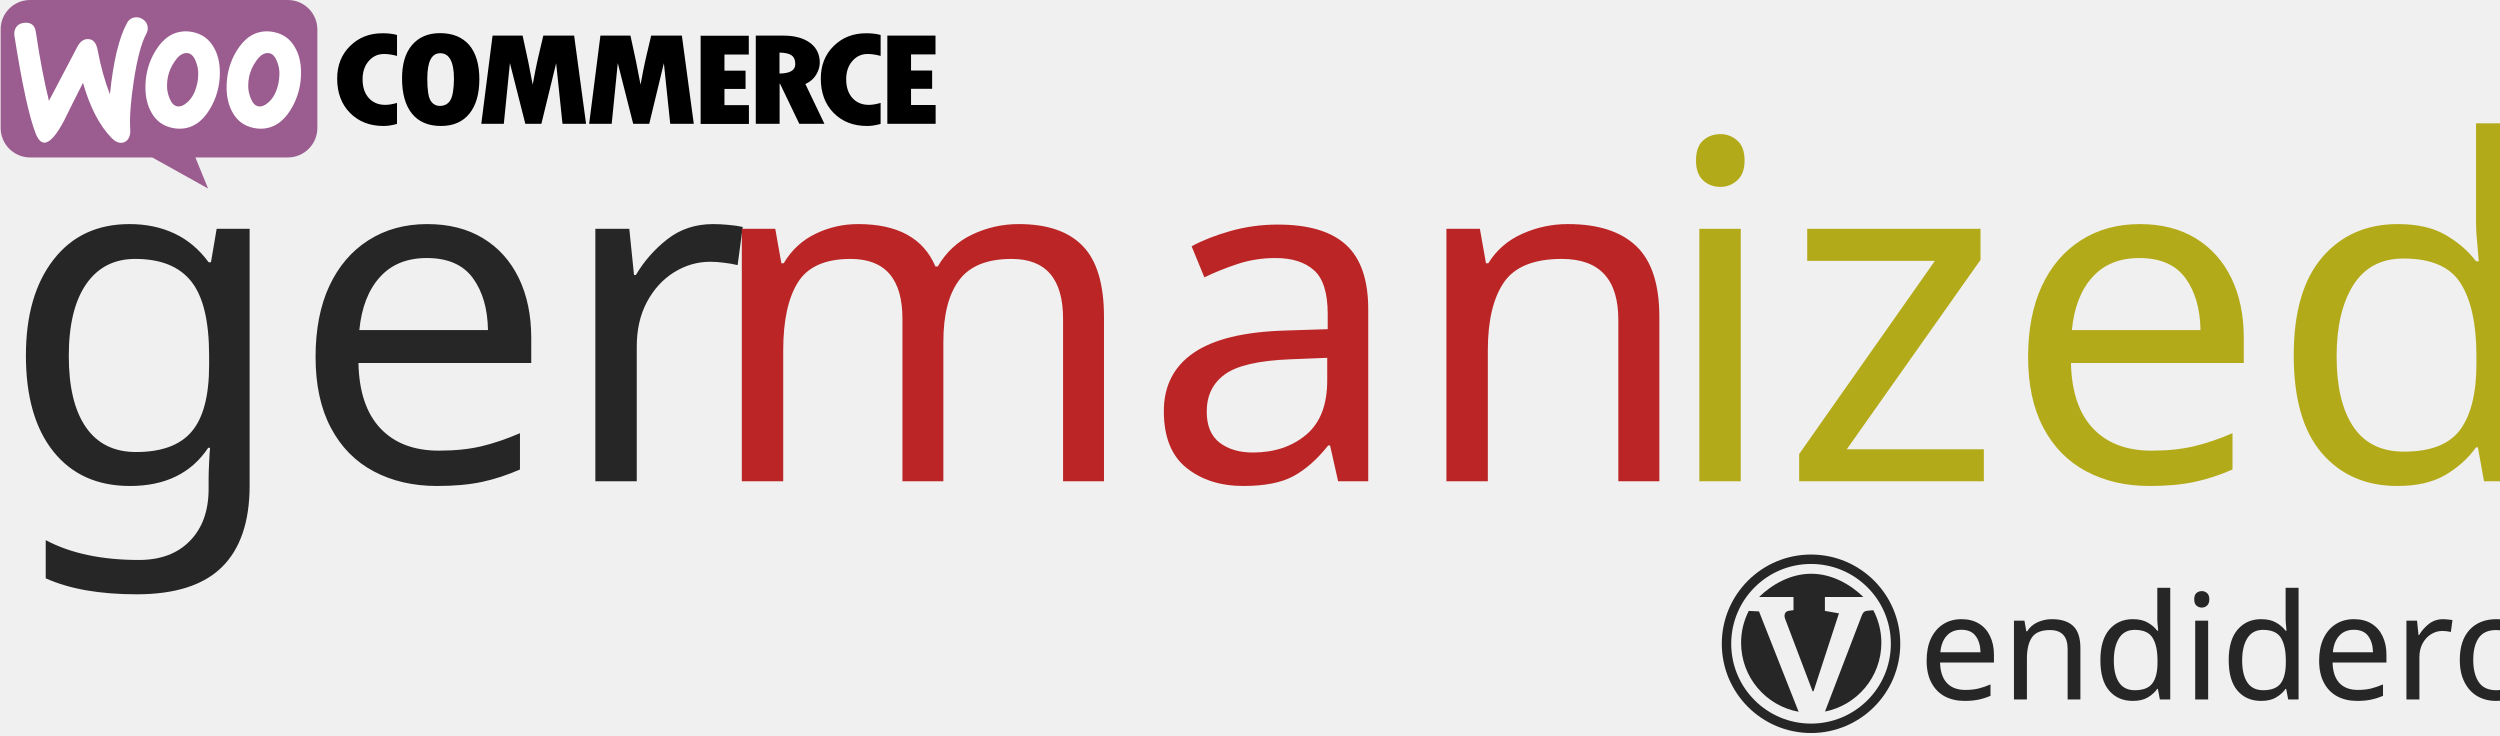
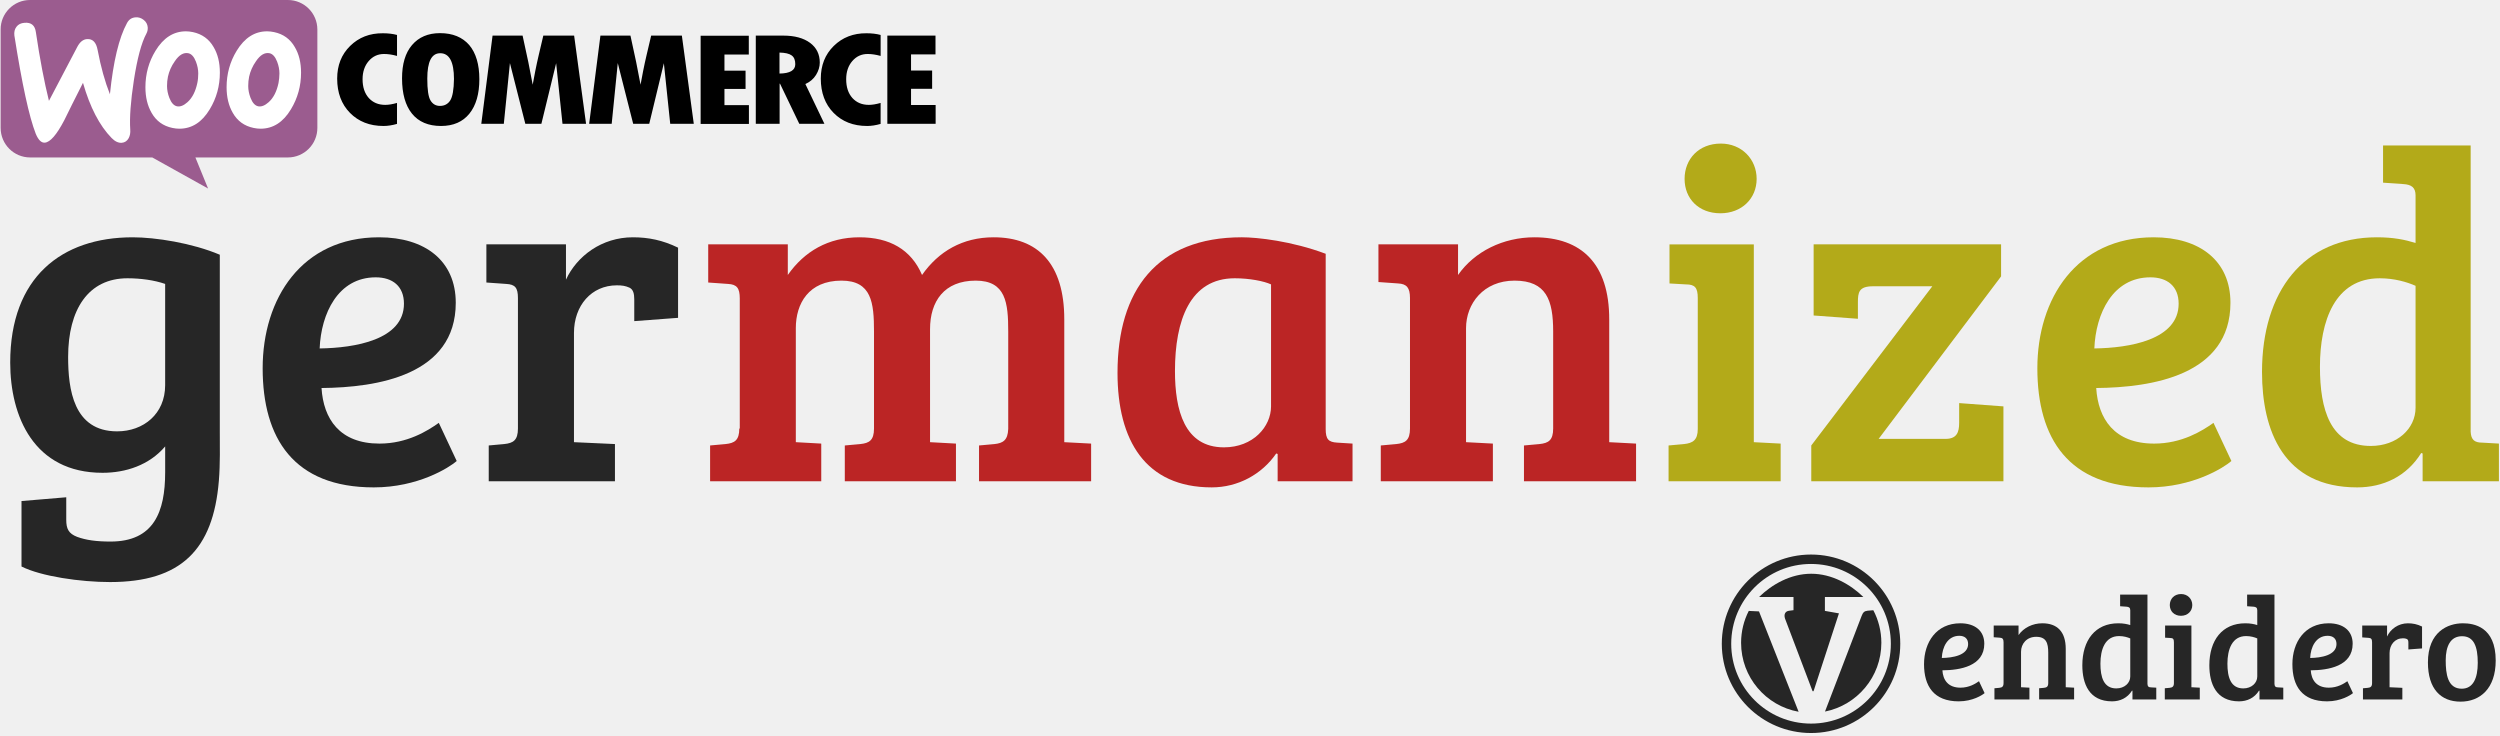
<svg xmlns="http://www.w3.org/2000/svg" version="1.1" id="Layer_1" x="0px" y="0px" width="398.09px" height="117.176px" viewBox="0 0 398.09 117.176" enable-background="new 0 0 398.09 117.176" xml:space="preserve">
-   <rect y="23.16" fill="none" width="422.223" height="94.018" />
-   <text transform="matrix(1 0 0 1 0 76.6353)" fill="#262626" font-family="'BreeSerif-Regular'" font-size="75">ger</text>
-   <text transform="matrix(1 0 0 1 111.748 76.6353)" fill="#BB2525" font-family="'BreeSerif-Regular'" font-size="75">man</text>
-   <text transform="matrix(1 0 0 1 264.2207 76.6353)" fill="#B3AA19" font-family="'BreeSerif-Regular'" font-size="75">ized</text>
+   <rect x="-1" y="23.16" fill="none" width="422.223" height="94.018" />
+   <g enable-background="new    ">
+     <path fill="#262626" d="M3.425,90.209V79.784l7.125-0.6v3.6c0,1.426,0.375,2.176,1.725,2.701c1.425,0.525,3.075,0.75,5.325,0.75   c6.9,0,8.7-4.725,8.7-11.025v-4.125c-2.55,3-6.3,4.201-9.975,4.201c-10.95,0-14.699-9-14.699-17.55   c0-13.574,8.175-19.949,19.499-19.949c3.6,0,9.45,0.9,13.875,2.775v27.824c0,2.625,0.075,5.475-0.15,8.174   c-0.9,11.025-6.075,16.125-17.324,16.125C12.799,92.684,6.575,91.784,3.425,90.209z M26.299,45.211c-1.725-0.6-3.9-0.899-6-0.899   c-6.225,0-9.45,4.949-9.45,12.524c0,5.1,0.825,11.85,7.8,11.85c4.2,0,7.649-2.775,7.649-7.352V45.211z" />
+     <path fill="#262626" d="M72.573,48.211c0,11.549-12.524,13.499-21.374,13.575c0.3,4.875,2.85,8.85,9.225,8.85   c4.425,0,7.65-2.025,9.45-3.301l2.85,6.076c-1.2,1.049-6.15,4.199-13.2,4.199c-12.75,0-17.699-7.801-17.699-18.974   c0-11.1,6.225-20.85,18.524-20.85C67.699,37.786,72.573,41.536,72.573,48.211z M59.824,44.161c-6,0-8.699,5.774-8.924,11.324   c5.55-0.075,13.424-1.35,13.424-7.124C64.324,45.586,62.524,44.161,59.824,44.161z" />
+     <path fill="#262626" d="M82.474,47.461c0-1.65-0.45-2.175-1.875-2.25l-3.15-0.225v-6.075h12.674v5.625   c1.725-3.75,5.7-6.75,10.649-6.75c2.475,0,4.725,0.45,7.2,1.65V50.61l-6.975,0.525v-3.45c0-0.899-0.15-1.574-0.75-1.875   c-0.675-0.3-1.2-0.375-2.025-0.375c-4.05,0-6.825,3.226-6.825,7.575v17.4l6.525,0.299v5.926H77.824v-5.701l2.475-0.225   c1.425-0.15,2.175-0.6,2.175-2.475V47.461z" />
+   </g>
+   <g enable-background="new    ">
+     <path fill="#BB2525" d="M112.773,38.911h12.674v4.875c2.625-3.75,6.45-6,11.4-6c4.8,0,8.25,1.95,9.975,6   c2.625-3.75,6.45-6,11.399-6c7.05,0,11.25,4.2,11.25,13.05v19.575l4.275,0.225v6h-17.85v-5.701l2.475-0.225   c1.35-0.15,2.1-0.6,2.175-2.398V52.786c0-4.575-0.375-8.1-5.175-8.1c-5.024,0-7.274,3.3-7.274,7.725v18l4.125,0.225v6h-17.699   v-5.701l2.475-0.225c1.425-0.15,2.175-0.6,2.175-2.475V52.786c0-4.575-0.375-8.1-5.175-8.1c-5.25,0-7.275,3.675-7.275,7.574v18.15   l4.05,0.225v6h-17.7v-5.701l2.475-0.225c1.425-0.15,2.175-0.6,2.175-2.475h0.075V47.536c0-1.65-0.45-2.25-1.875-2.325l-3.15-0.225   V38.911z" />
+     <path fill="#BB2525" d="M211.097,68.311c0,1.648,0.45,2.1,1.875,2.174l2.399,0.15v6h-11.924v-4.35l-0.225-0.076   c-2.326,3.375-6.15,5.4-10.275,5.4c-10.574,0-14.999-7.5-14.999-18.225c0-13.2,6.3-21.599,19.799-21.599   c2.476,0,7.95,0.601,13.35,2.625V68.311z M202.396,45.286c-1.125-0.525-3.449-0.975-5.774-0.975c-7.125,0-9.525,6.674-9.525,14.774   c0,6.225,1.5,12.149,7.8,12.149c4.649,0,7.499-3.299,7.499-6.525V45.286z" />
+     <path fill="#BB2525" d="M219.497,38.911h12.675v4.875c2.625-3.75,7.199-6,12.149-6c7.499,0,11.925,4.2,11.925,13.05v19.575   l4.274,0.225v6h-17.85v-5.701l2.476-0.225c1.424-0.15,2.174-0.6,2.174-2.475V52.786c0-4.95-1.049-8.1-6.148-8.1   c-4.951,0-7.726,3.675-7.726,7.574v18.15l4.274,0.225v6h-17.849v-5.701l2.476-0.225c1.424-0.15,2.174-0.6,2.174-2.475V47.461   c0-1.65-0.524-2.25-1.875-2.325l-3.149-0.225V38.911z" />
+   </g>
+   <g enable-background="new    ">
+     <path fill="#B3AA19" d="M279.27,70.411l4.275,0.225v6h-17.85v-5.701l2.475-0.225c1.351-0.15,2.176-0.6,2.176-2.398v-20.85   c0-1.65-0.45-2.175-1.875-2.175l-2.625-0.15v-6.225h13.424V70.411z M274.021,22.862c3.3,0,5.7,2.475,5.7,5.624   c0,3.15-2.4,5.476-5.775,5.476c-3.449,0-5.699-2.325-5.699-5.476C268.246,25.337,270.496,22.862,274.021,22.862z" />
+     <path fill="#B3AA19" d="M288.42,76.635v-5.701l19.273-25.348h-9.449c-2.25,0-2.399,0.975-2.399,2.55v2.625l-7.05-0.524V38.911   h29.849v5.1l-19.499,25.875h10.649c1.8,0,2.175-1.051,2.175-2.551v-3.148l7.05,0.523v11.926H288.42z" />
+     <path fill="#B3AA19" d="M355.168,48.211c0,11.549-12.525,13.499-21.375,13.575c0.301,4.875,2.851,8.85,9.225,8.85   c4.426,0,7.65-2.025,9.45-3.301l2.851,6.076c-1.201,1.049-6.15,4.199-13.2,4.199c-12.749,0-17.699-7.801-17.699-18.974   c0-11.1,6.225-20.85,18.524-20.85C350.293,37.786,355.168,41.536,355.168,48.211z M342.418,44.161c-6,0-8.699,5.774-8.924,11.324   c5.549-0.075,13.424-1.35,13.424-7.124C346.918,45.586,345.118,44.161,342.418,44.161z" />
+     <path fill="#B3AA19" d="M384.643,38.687v-7.575c0-1.274-0.675-1.725-1.949-1.8l-3.226-0.225v-5.925h13.95V68.76   c0.074,1.275,0.6,1.725,1.875,1.725l2.624,0.15v6h-12.149v-4.426l-0.225-0.074c-2.325,3.75-6.075,5.475-10.199,5.475   c-11.7,0-15.15-9-15.15-18.375c0-12.824,6.6-21.449,18.3-21.449C381.117,37.786,382.918,38.161,384.643,38.687z M384.643,45.511   c-1.35-0.6-3.375-1.199-5.699-1.199c-7.125,0-9.525,6.749-9.525,14.099c0,6.825,1.65,12.6,8.1,12.6c4.2,0,7.125-2.775,7.125-6.074   V45.511z" />
+   </g>
  <circle fill="none" stroke="#262626" stroke-width="1.5" stroke-miterlimit="10" cx="288.382" cy="102.513" r="13.46" />
  <g>
    <g>
      <path fill="#262626" d="M285.59,95.067v2.096l-0.639,0.082c-0.688,0.057-0.931,0.59-0.709,1.262l4.385,11.561h0.154l4.045-12.398    l-2.236-0.395v-2.207h6.129c-2.044-2-5.007-3.707-8.308-3.707c-3.299,0-6.264,1.707-8.31,3.707H285.59z" />
      <path fill="#262626" d="M298.302,97.172l-0.895,0.072c-0.563,0.057-0.751,0.281-0.972,0.84l-5.831,15.223    c5.117-1.021,8.976-5.533,8.976-10.949C299.58,100.485,299.115,98.723,298.302,97.172z" />
      <path fill="#262626" d="M280.095,97.358l-1.629-0.078c-0.779,1.523-1.222,3.248-1.222,5.078c0,5.48,3.951,10.039,9.161,10.982    L280.095,97.358z" />
    </g>
  </g>
  <rect x="305.508" y="94.686" fill="none" width="96.751" height="21.223" />
-   <text transform="matrix(1 0 0 1 305.5078 111.3755)" fill="#262626" font-family="'BreeSerif-Regular'" font-size="23.407">endidero</text>
+   <g enable-background="new    ">
+     <path fill="#262626" d="M315.971,102.504c0,3.604-3.909,4.213-6.671,4.236c0.094,1.521,0.89,2.762,2.879,2.762   c1.381,0,2.388-0.633,2.949-1.029l0.89,1.895c-0.375,0.328-1.92,1.312-4.119,1.312c-3.979,0-5.524-2.436-5.524-5.922   c0-3.465,1.942-6.508,5.781-6.508C314.449,99.25,315.971,100.42,315.971,102.504z M311.992,101.241   c-1.873,0-2.716,1.801-2.786,3.533c1.732-0.023,4.19-0.422,4.19-2.223C313.396,101.684,312.834,101.241,311.992,101.241z" />
+     <path fill="#262626" d="M317.469,99.602h3.956v1.521c0.819-1.172,2.247-1.873,3.792-1.873c2.34,0,3.722,1.311,3.722,4.072v6.109   l1.334,0.07v1.873h-5.571v-1.779l0.773-0.07c0.444-0.047,0.678-0.188,0.678-0.771v-4.822c0-1.545-0.327-2.529-1.919-2.529   c-1.545,0-2.411,1.148-2.411,2.365v5.664l1.334,0.07v1.873h-5.57v-1.779l0.772-0.07c0.444-0.047,0.679-0.188,0.679-0.771v-6.484   c0-0.516-0.164-0.703-0.585-0.727l-0.983-0.07V99.602z" />
+     <path fill="#262626" d="M339.214,99.532v-2.365c0-0.396-0.21-0.537-0.608-0.561l-1.007-0.07v-1.85h4.354v14.23   c0.023,0.398,0.187,0.539,0.584,0.539l0.82,0.047v1.873h-3.793v-1.381l-0.07-0.023c-0.725,1.17-1.896,1.709-3.183,1.709   c-3.651,0-4.729-2.811-4.729-5.736c0-4.002,2.06-6.693,5.712-6.693C338.113,99.25,338.676,99.368,339.214,99.532z M339.214,101.661   c-0.421-0.188-1.054-0.375-1.778-0.375c-2.225,0-2.973,2.107-2.973,4.402c0,2.129,0.514,3.932,2.527,3.932   c1.311,0,2.224-0.865,2.224-1.896V101.661z" />
+     <path fill="#262626" d="M348.951,109.432l1.334,0.07v1.873h-5.57v-1.779l0.772-0.07c0.421-0.047,0.679-0.188,0.679-0.75v-6.506   c0-0.516-0.141-0.68-0.585-0.68l-0.819-0.047v-1.941h4.189V109.432z M347.312,94.592c1.03,0,1.779,0.771,1.779,1.756   c0,0.982-0.749,1.709-1.803,1.709c-1.076,0-1.778-0.727-1.778-1.709C345.511,95.364,346.213,94.592,347.312,94.592z" />
+     <path fill="#262626" d="M359.438,99.532v-2.365c0-0.396-0.211-0.537-0.608-0.561l-1.007-0.07v-1.85h4.354v14.23   c0.023,0.398,0.188,0.539,0.586,0.539l0.818,0.047v1.873h-3.791v-1.381l-0.07-0.023c-0.727,1.17-1.896,1.709-3.184,1.709   c-3.651,0-4.729-2.811-4.729-5.736c0-4.002,2.061-6.693,5.711-6.693C358.338,99.25,358.899,99.368,359.438,99.532z    M359.438,101.661c-0.422-0.188-1.053-0.375-1.779-0.375c-2.223,0-2.973,2.107-2.973,4.402c0,2.129,0.516,3.932,2.528,3.932   c1.312,0,2.224-0.865,2.224-1.896V101.661z" />
+     <path fill="#262626" d="M374.629,102.504c0,3.604-3.909,4.213-6.672,4.236c0.094,1.521,0.89,2.762,2.879,2.762   c1.382,0,2.389-0.633,2.949-1.029l0.891,1.895c-0.375,0.328-1.92,1.312-4.12,1.312c-3.979,0-5.524-2.436-5.524-5.922   c0-3.465,1.943-6.508,5.781-6.508C373.107,99.25,374.629,100.42,374.629,102.504z M370.649,101.241   c-1.872,0-2.716,1.801-2.786,3.533c1.732-0.023,4.19-0.422,4.19-2.223C372.054,101.684,371.492,101.241,370.649,101.241z" />
+     <path fill="#262626" d="M377.719,102.27c0-0.516-0.141-0.68-0.586-0.703l-0.982-0.07v-1.895h3.955v1.754   c0.539-1.17,1.779-2.105,3.324-2.105c0.772,0,1.475,0.141,2.247,0.516v3.486l-2.177,0.164v-1.076c0-0.281-0.047-0.492-0.234-0.586   c-0.211-0.094-0.375-0.117-0.632-0.117c-1.265,0-2.13,1.008-2.13,2.365v5.43l2.036,0.094v1.85h-6.272v-1.779l0.771-0.07   c0.445-0.047,0.68-0.188,0.68-0.771V102.27z" />
+     <path fill="#262626" d="M392.184,99.25c1.732,0,5.221,0.537,5.221,5.922c0,4.494-2.505,6.555-5.595,6.555   c-3.137,0-5.196-2.014-5.196-6.25C386.613,100.608,389.773,99.25,392.184,99.25z M394.549,105.547c0-2.623-0.633-4.238-2.506-4.238   c-1.849,0-2.598,1.592-2.598,3.84c0,2.176,0.305,4.518,2.552,4.518C393.822,109.667,394.549,107.981,394.549,105.547z" />
+   </g>
  <g>
    <path fill="#9B5C8F" d="M4.783,0h41.052c2.598,0,4.7,2.104,4.7,4.701v15.67c0,2.598-2.103,4.701-4.7,4.701H31.113l2.021,4.949   l-8.887-4.949H4.805c-2.598,0-4.701-2.104-4.701-4.701V4.701C0.082,2.124,2.186,0,4.783,0z" />
    <path fill="#FFFFFF" d="M2.619,4.268C2.908,3.876,3.34,3.67,3.918,3.628C4.97,3.545,5.566,4.041,5.711,5.111   C6.35,9.422,7.052,13.07,7.794,16.061l4.515-8.599c0.412-0.783,0.928-1.196,1.547-1.237c0.906-0.062,1.463,0.516,1.689,1.732   c0.516,2.742,1.175,5.072,1.959,7.051c0.536-5.236,1.443-9.01,2.721-11.34c0.309-0.578,0.764-0.866,1.36-0.907   c0.476-0.042,0.907,0.103,1.299,0.412s0.599,0.701,0.64,1.177c0.021,0.37-0.041,0.68-0.207,0.988c-0.804,1.484-1.463,3.979-2,7.443   c-0.516,3.361-0.701,5.979-0.576,7.854c0.041,0.517-0.043,0.97-0.248,1.361c-0.248,0.452-0.618,0.7-1.094,0.741   c-0.535,0.043-1.092-0.207-1.627-0.762c-1.918-1.959-3.443-4.888-4.558-8.785c-1.34,2.64-2.33,4.619-2.969,5.938   c-1.218,2.33-2.248,3.524-3.113,3.588c-0.558,0.041-1.03-0.435-1.442-1.423c-1.053-2.701-2.187-7.917-3.402-15.648   C2.227,5.113,2.33,4.639,2.619,4.268z" />
    <path fill="#FFFFFF" d="M46.947,7.505c-0.741-1.299-1.834-2.083-3.299-2.392c-0.392-0.082-0.763-0.125-1.113-0.125   c-1.979,0-3.588,1.031-4.846,3.094c-1.072,1.752-1.607,3.689-1.607,5.812c0,1.588,0.33,2.949,0.99,4.084   c0.742,1.299,1.834,2.082,3.299,2.392c0.392,0.083,0.763,0.124,1.113,0.124c2,0,3.608-1.031,4.846-3.094   c1.072-1.772,1.609-3.711,1.609-5.834C47.938,9.959,47.607,8.619,46.947,7.505L46.947,7.505z M44.35,13.216   c-0.289,1.36-0.804,2.371-1.566,3.052c-0.598,0.535-1.154,0.762-1.67,0.659c-0.496-0.103-0.907-0.536-1.217-1.34   c-0.248-0.64-0.371-1.278-0.371-1.877c0-0.515,0.043-1.03,0.145-1.505c0.186-0.846,0.536-1.67,1.093-2.454   c0.681-1.011,1.402-1.422,2.146-1.278c0.494,0.104,0.906,0.536,1.216,1.34c0.248,0.639,0.37,1.278,0.37,1.877   C44.494,12.227,44.433,12.742,44.35,13.216L44.35,13.216z" />
    <path fill="#FFFFFF" d="M34.021,7.505c-0.744-1.299-1.856-2.083-3.3-2.392c-0.392-0.082-0.763-0.125-1.112-0.125   c-1.979,0-3.588,1.031-4.846,3.094c-1.072,1.752-1.607,3.689-1.607,5.812c0,1.588,0.33,2.949,0.988,4.084   c0.743,1.299,1.836,2.082,3.299,2.392c0.393,0.083,0.764,0.124,1.114,0.124c2,0,3.608-1.031,4.845-3.094   c1.072-1.772,1.608-3.711,1.608-5.834C35.01,9.959,34.68,8.619,34.021,7.505L34.021,7.505z M31.422,13.216   c-0.288,1.36-0.805,2.371-1.566,3.052c-0.599,0.535-1.154,0.762-1.67,0.659c-0.496-0.103-0.908-0.536-1.217-1.34   c-0.248-0.64-0.372-1.278-0.372-1.877c0-0.515,0.042-1.03,0.146-1.505c0.186-0.846,0.535-1.67,1.093-2.454   c0.68-1.011,1.401-1.422,2.144-1.278c0.495,0.104,0.907,0.536,1.217,1.34c0.248,0.639,0.371,1.278,0.371,1.877   C31.566,12.227,31.525,12.742,31.422,13.216L31.422,13.216z" />
    <g>
      <g>
        <path d="M55.752,7.318c-1.383,1.361-2.062,3.094-2.062,5.197c0,2.248,0.68,4.082,2.043,5.463c1.36,1.381,3.133,2.082,5.34,2.082     c0.639,0,1.36-0.103,2.145-0.33v-3.34c-0.723,0.207-1.34,0.309-1.876,0.309c-1.093,0-1.958-0.37-2.618-1.092     c-0.66-0.742-0.99-1.731-0.99-2.99c0-1.174,0.33-2.145,0.969-2.887c0.66-0.763,1.465-1.133,2.455-1.133     c0.639,0,1.319,0.102,2.062,0.309v-3.34c-0.681-0.187-1.442-0.269-2.248-0.269C58.865,5.277,57.133,5.959,55.752,7.318z      M70.061,5.277c-1.896,0-3.381,0.64-4.453,1.897c-1.072,1.257-1.588,3.03-1.588,5.298c0,2.454,0.535,4.33,1.588,5.629     c1.051,1.299,2.598,1.959,4.618,1.959c1.958,0,3.464-0.66,4.515-1.959c1.052-1.3,1.589-3.134,1.589-5.484     c0-2.352-0.537-4.165-1.609-5.443C73.628,5.917,72.082,5.277,70.061,5.277z M71.689,16c-0.371,0.576-0.928,0.865-1.629,0.865     c-0.66,0-1.154-0.289-1.505-0.865c-0.351-0.577-0.515-1.732-0.515-3.484c0-2.701,0.681-4.041,2.062-4.041     c1.443,0,2.186,1.36,2.186,4.103C72.267,14.268,72.061,15.422,71.689,16z M86.515,5.67l-0.743,3.154     c-0.186,0.804-0.371,1.629-0.535,2.474l-0.412,2.187c-0.393-2.187-0.928-4.783-1.609-7.814h-4.783l-1.794,14.041h3.587     l0.971-9.67l2.453,9.67h2.557l2.351-9.648l1.011,9.648h3.752L91.422,5.67H86.515z M103.689,5.67l-0.742,3.154     c-0.186,0.804-0.371,1.629-0.535,2.474l-0.413,2.187c-0.392-2.187-0.929-4.783-1.608-7.814h-4.783l-1.793,14.041h3.588     l0.969-9.67l2.453,9.67h2.558l2.33-9.648l1.01,9.648h3.752L108.578,5.67H103.689z M115.359,14.165h3.361v-2.907h-3.361V8.682     h3.877v-2.99h-7.67v14.041h7.689v-2.99h-3.896V14.165z M129.936,11.938c0.394-0.639,0.6-1.299,0.6-1.979     c0-1.32-0.517-2.371-1.546-3.135c-1.031-0.762-2.454-1.153-4.229-1.153h-4.412v14.041h3.793V13.32h0.062l3.071,6.392h4     l-3.03-6.33C128.967,13.051,129.545,12.576,129.936,11.938z M124.122,11.712V8.371c0.907,0.021,1.547,0.166,1.938,0.453     c0.394,0.289,0.577,0.742,0.577,1.402C126.638,11.195,125.792,11.691,124.122,11.712z M132.761,7.318     c-1.381,1.361-2.061,3.094-2.061,5.197c0,2.248,0.68,4.082,2.041,5.463c1.359,1.381,3.134,2.082,5.34,2.082     c0.639,0,1.359-0.103,2.144-0.33v-3.34c-0.721,0.207-1.34,0.309-1.876,0.309c-1.093,0-1.958-0.37-2.618-1.092     c-0.66-0.742-0.988-1.731-0.988-2.99c0-1.174,0.328-2.145,0.969-2.887c0.66-0.763,1.464-1.133,2.454-1.133     c0.639,0,1.318,0.102,2.062,0.309v-3.34c-0.68-0.187-1.44-0.269-2.247-0.269C135.895,5.277,134.143,5.959,132.761,7.318z      M145.07,16.699v-2.555h3.359v-2.908h-3.359V8.658h3.896V5.67h-7.67v14.041h7.691v-2.99h-3.917V16.699L145.07,16.699z" />
      </g>
    </g>
  </g>
</svg>
